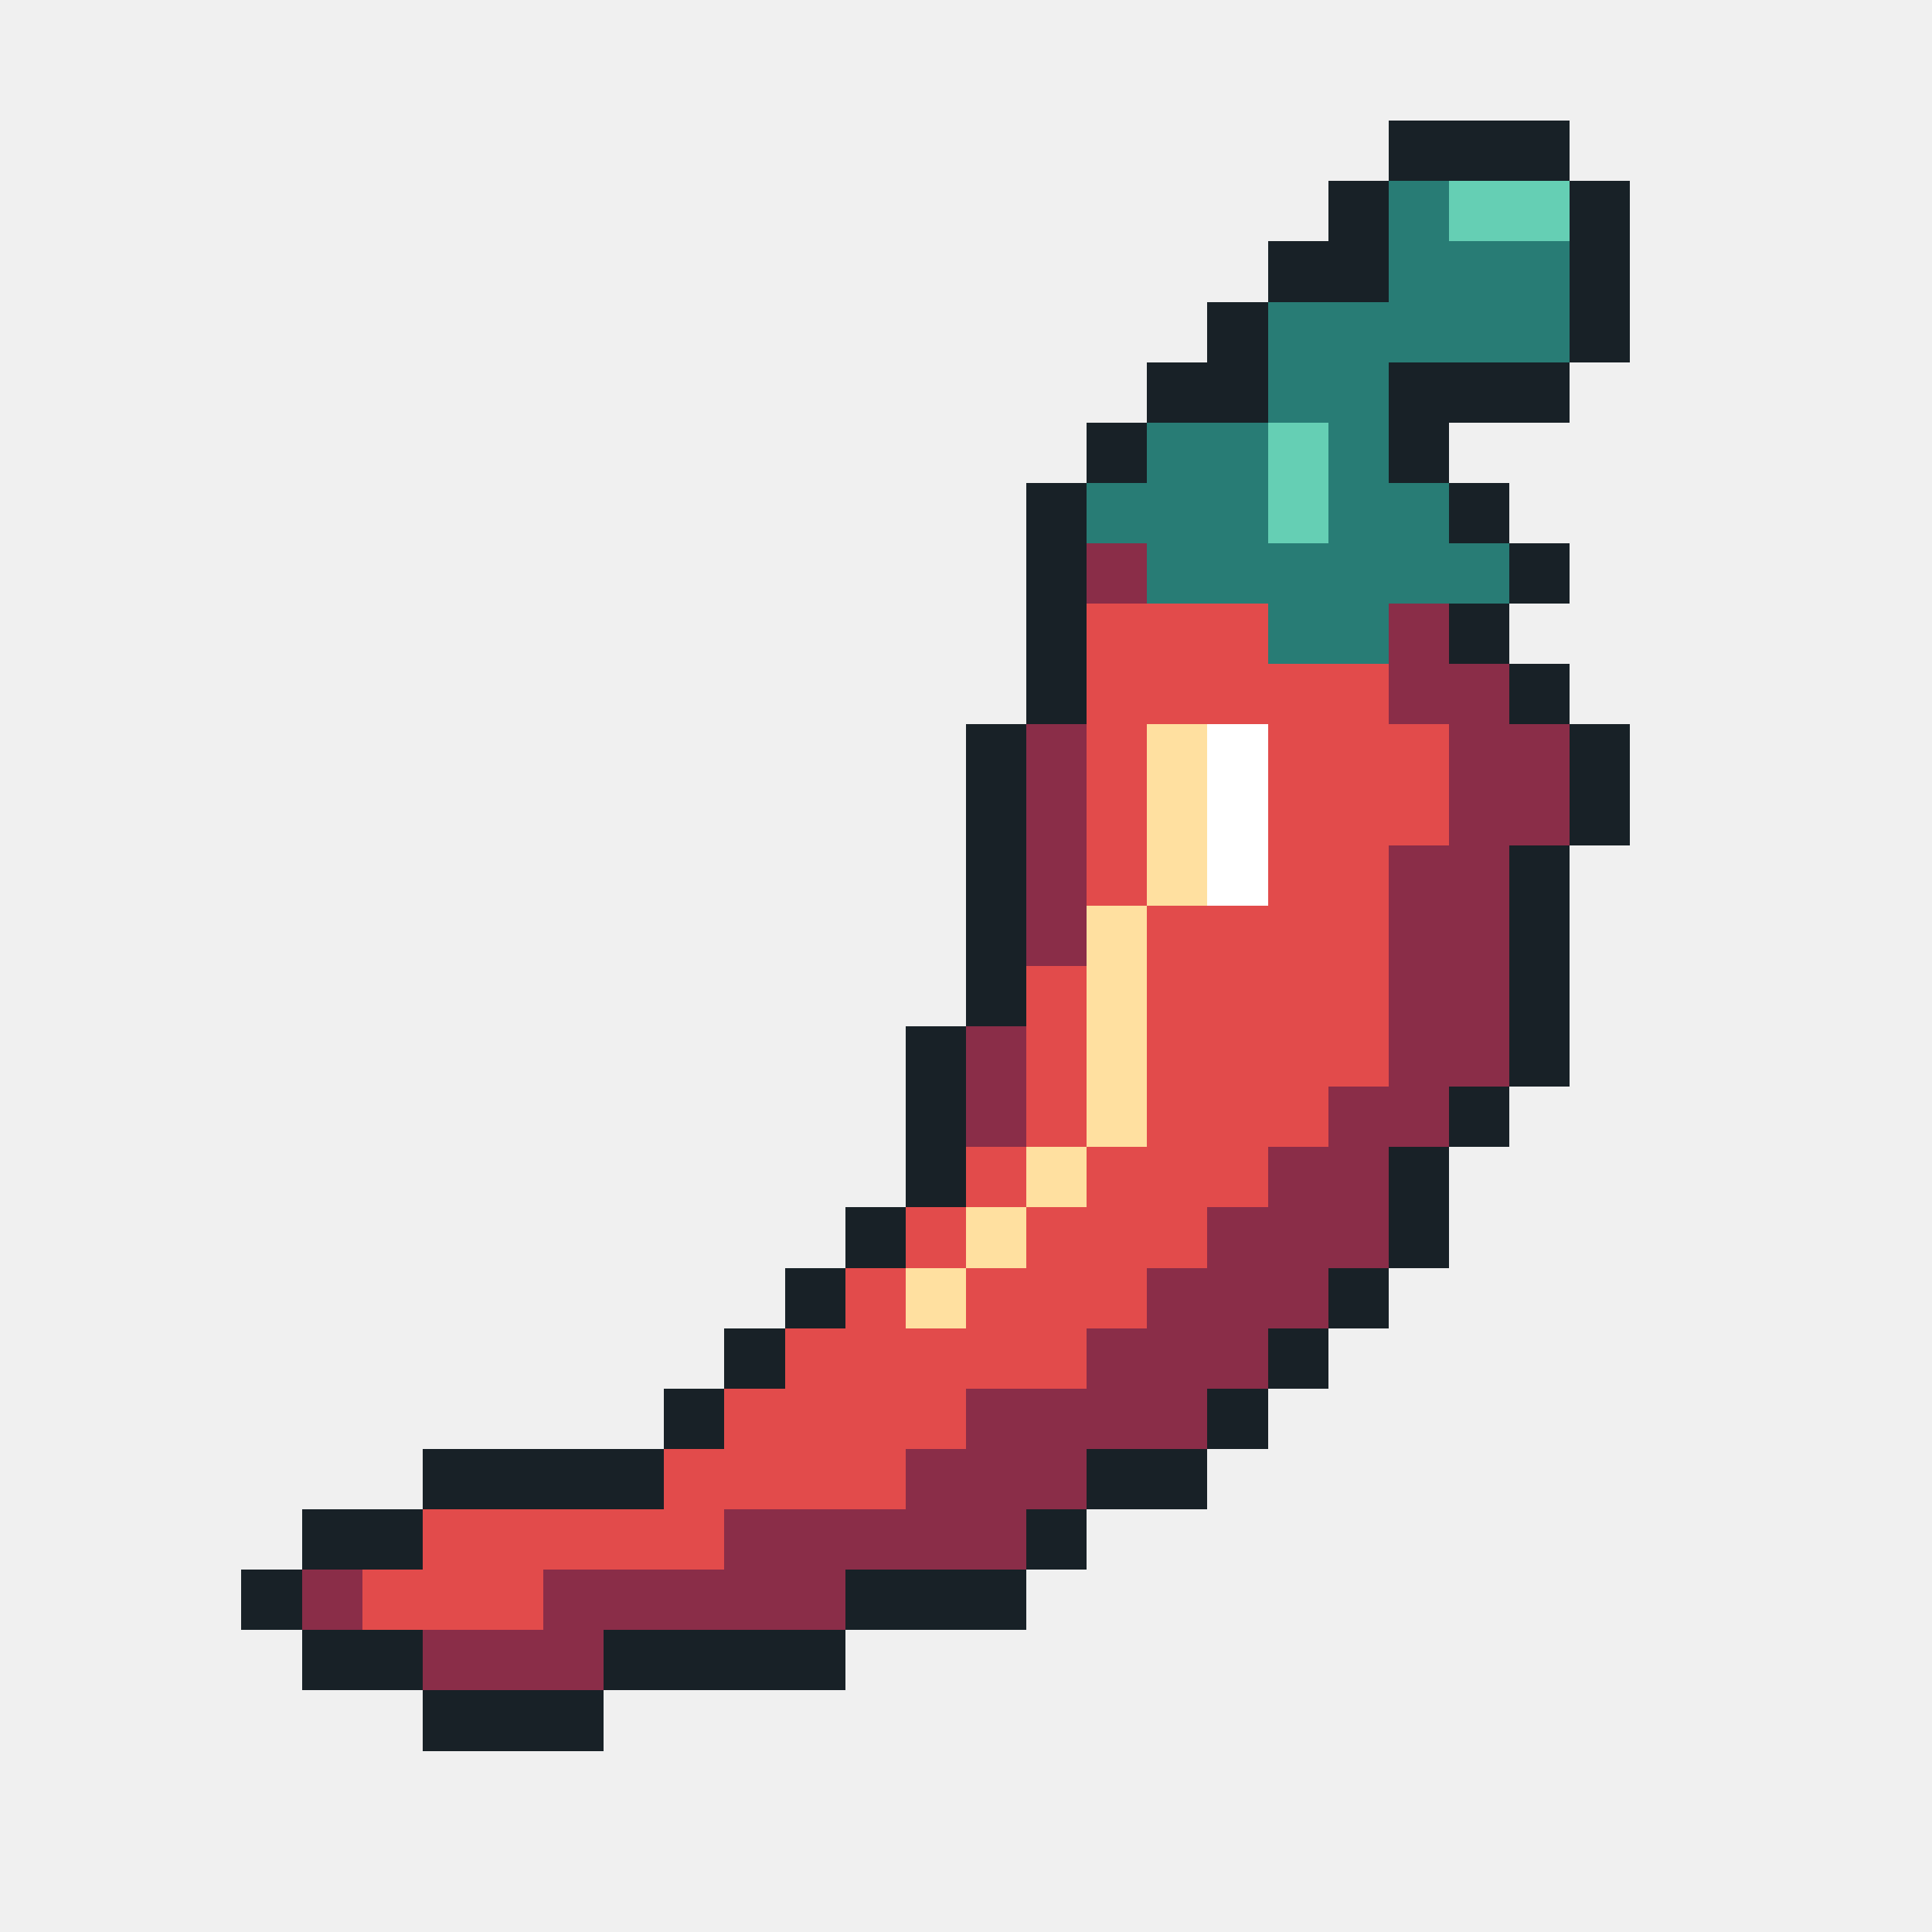
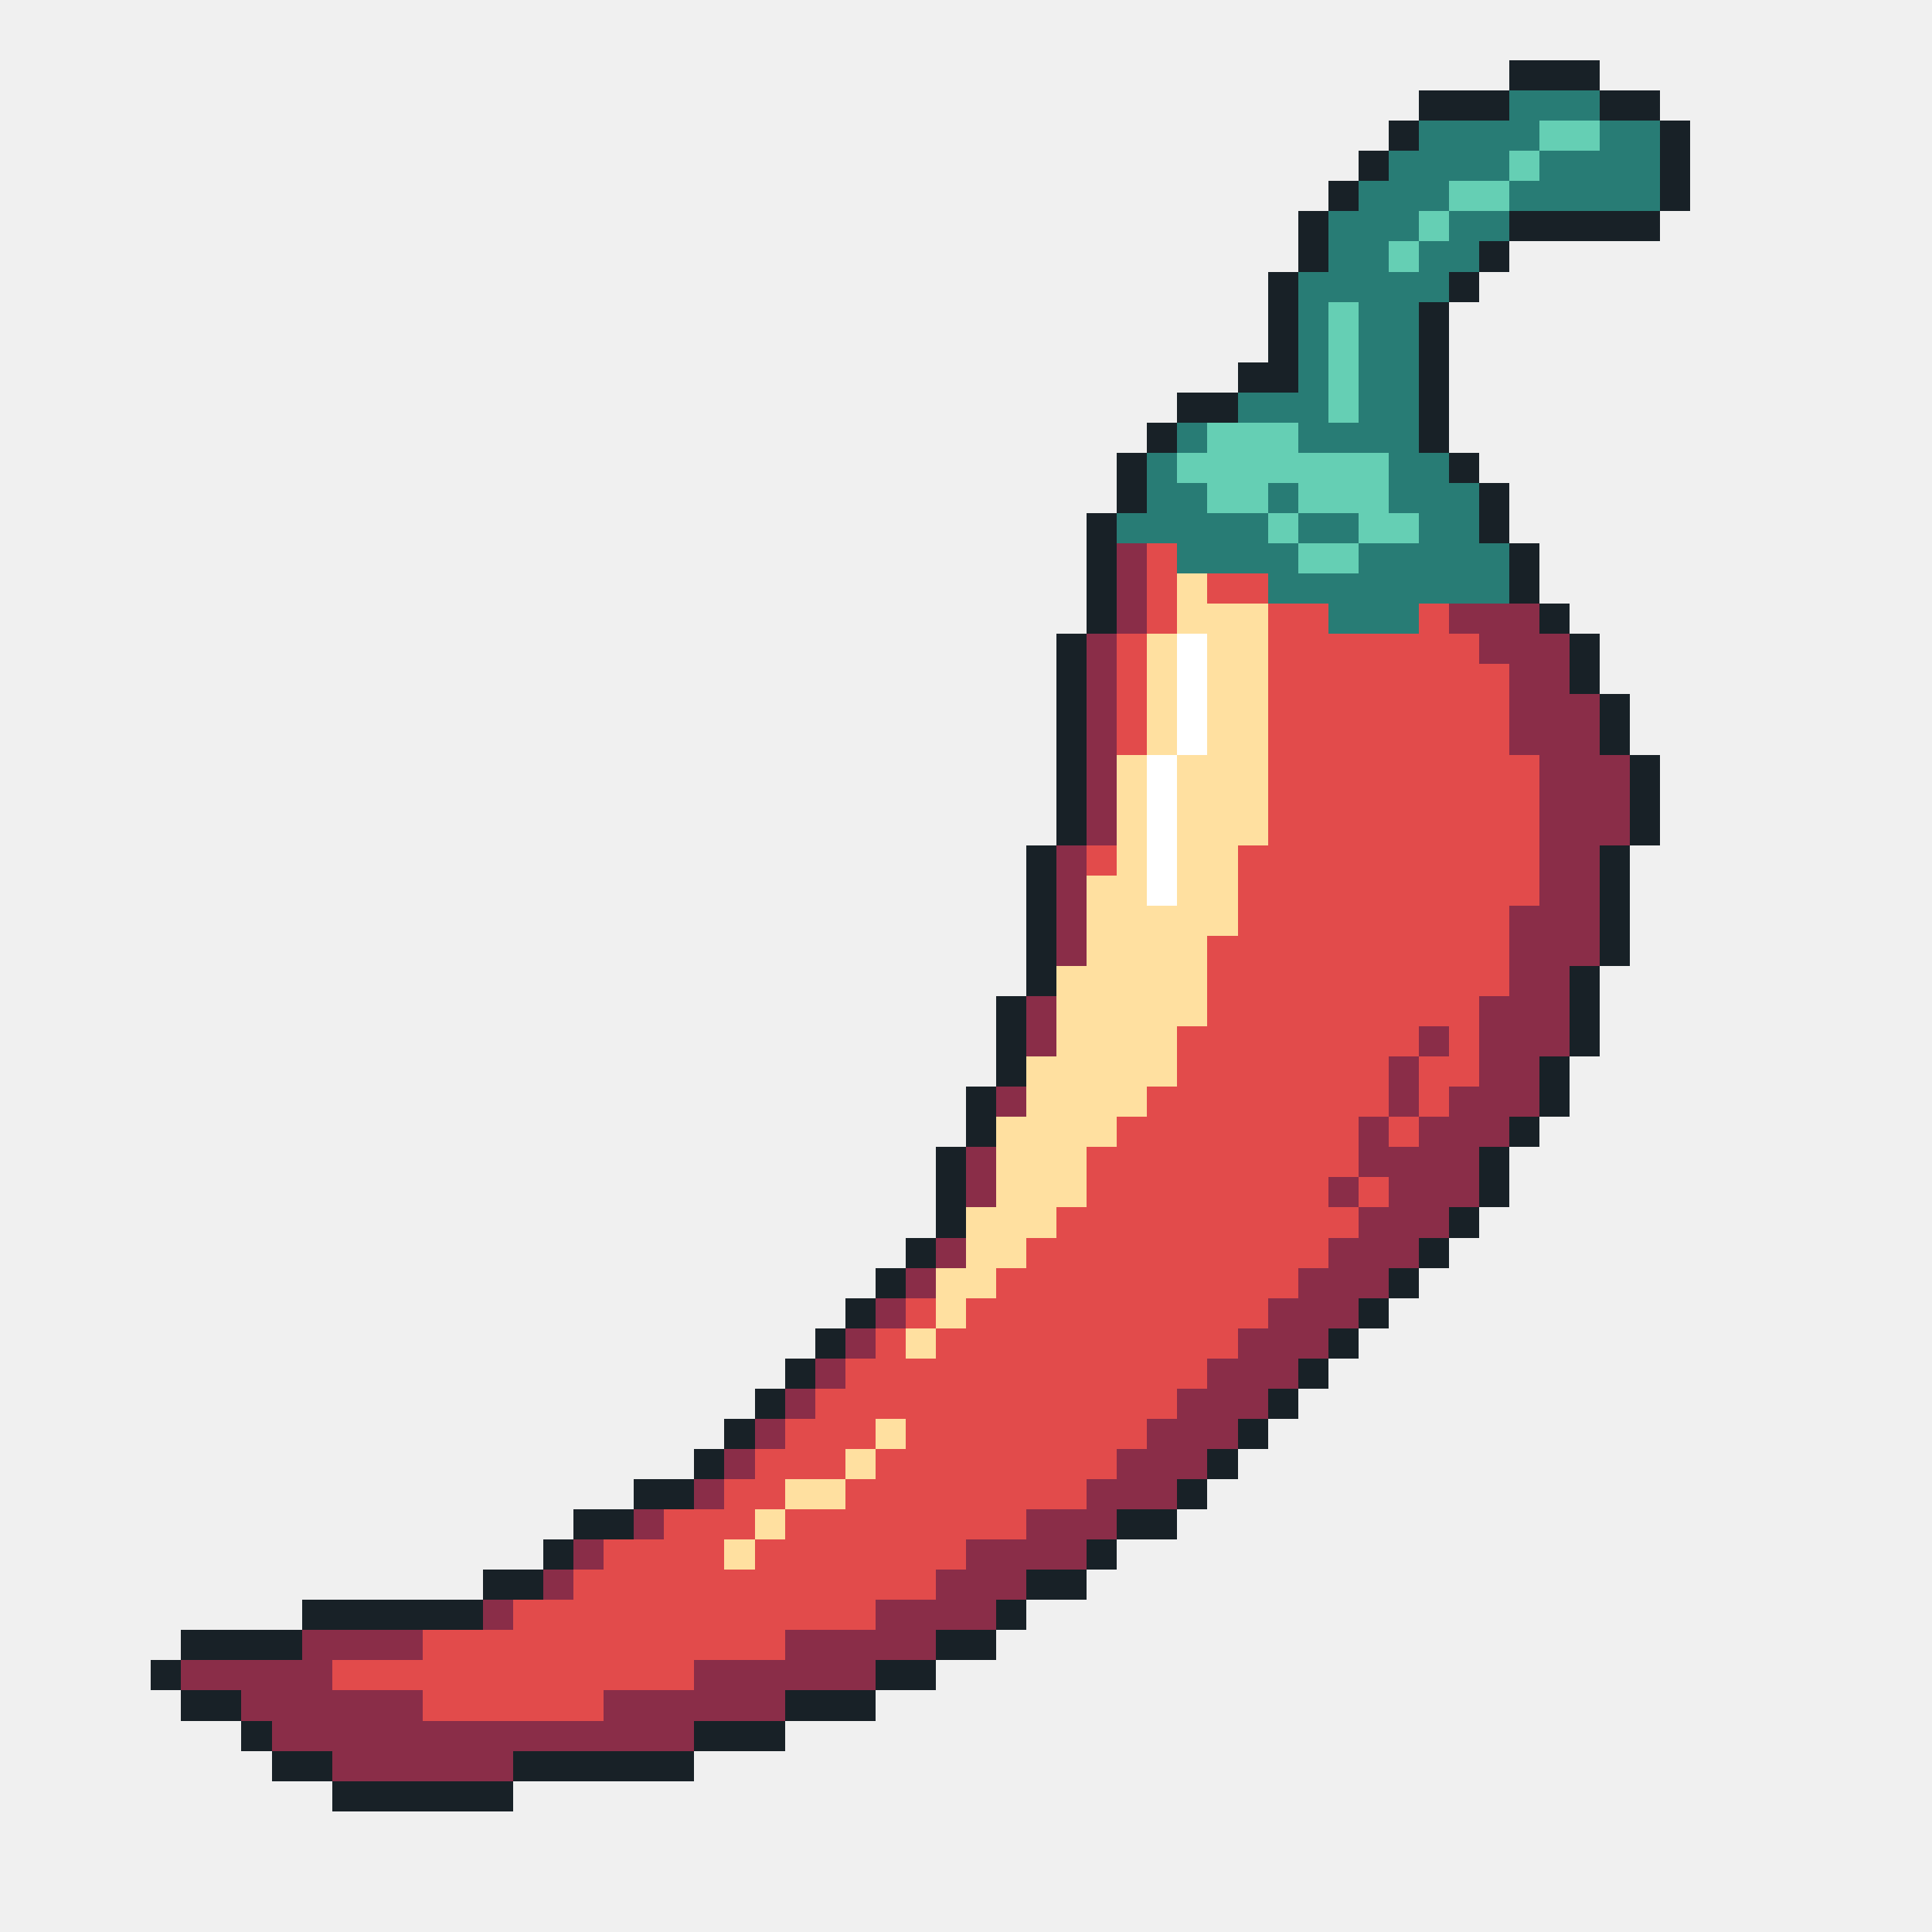
- <svg xmlns="http://www.w3.org/2000/svg" width="96" height="96" viewBox="0 0 32 32" shape-rendering="crispEdges">
-   <rect x="23" y="2" width="3" height="1" fill="#182127" />
-   <rect x="22" y="3" width="1" height="1" fill="#182127" />
-   <rect x="23" y="3" width="1" height="1" fill="#287c75" />
-   <rect x="24" y="3" width="2" height="1" fill="#65cfb4" />
-   <rect x="26" y="3" width="1" height="1" fill="#182127" />
-   <rect x="21" y="4" width="2" height="1" fill="#182127" />
-   <rect x="23" y="4" width="3" height="1" fill="#287c75" />
-   <rect x="26" y="4" width="1" height="1" fill="#182127" />
-   <rect x="20" y="5" width="1" height="1" fill="#182127" />
-   <rect x="21" y="5" width="5" height="1" fill="#287c75" />
-   <rect x="26" y="5" width="1" height="1" fill="#182127" />
-   <rect x="19" y="6" width="2" height="1" fill="#182127" />
-   <rect x="21" y="6" width="2" height="1" fill="#287c75" />
-   <rect x="23" y="6" width="3" height="1" fill="#182127" />
-   <rect x="18" y="7" width="1" height="1" fill="#182127" />
-   <rect x="19" y="7" width="2" height="1" fill="#287c75" />
-   <rect x="21" y="7" width="1" height="1" fill="#65cfb4" />
-   <rect x="22" y="7" width="1" height="1" fill="#287c75" />
-   <rect x="23" y="7" width="1" height="1" fill="#182127" />
-   <rect x="17" y="8" width="1" height="1" fill="#182127" />
-   <rect x="18" y="8" width="3" height="1" fill="#287c75" />
-   <rect x="21" y="8" width="1" height="1" fill="#65cfb4" />
-   <rect x="22" y="8" width="2" height="1" fill="#287c75" />
-   <rect x="24" y="8" width="1" height="1" fill="#182127" />
-   <rect x="17" y="9" width="1" height="1" fill="#182127" />
-   <rect x="18" y="9" width="1" height="1" fill="#8a2d48" />
-   <rect x="19" y="9" width="6" height="1" fill="#287c75" />
-   <rect x="25" y="9" width="1" height="1" fill="#182127" />
-   <rect x="17" y="10" width="1" height="1" fill="#182127" />
-   <rect x="18" y="10" width="3" height="1" fill="#e24b4b" />
-   <rect x="21" y="10" width="2" height="1" fill="#287c75" />
-   <rect x="23" y="10" width="1" height="1" fill="#8a2d48" />
-   <rect x="24" y="10" width="1" height="1" fill="#182127" />
-   <rect x="17" y="11" width="1" height="1" fill="#182127" />
-   <rect x="18" y="11" width="5" height="1" fill="#e24b4b" />
-   <rect x="23" y="11" width="2" height="1" fill="#8a2d48" />
-   <rect x="25" y="11" width="1" height="1" fill="#182127" />
-   <rect x="16" y="12" width="1" height="1" fill="#182127" />
-   <rect x="17" y="12" width="1" height="1" fill="#8a2d48" />
-   <rect x="18" y="12" width="1" height="1" fill="#e24b4b" />
-   <rect x="19" y="12" width="1" height="1" fill="#ffe0a0" />
-   <rect x="20" y="12" width="1" height="1" fill="#ffffff" />
-   <rect x="21" y="12" width="3" height="1" fill="#e24b4b" />
-   <rect x="24" y="12" width="2" height="1" fill="#8a2d48" />
-   <rect x="26" y="12" width="1" height="1" fill="#182127" />
-   <rect x="16" y="13" width="1" height="1" fill="#182127" />
-   <rect x="17" y="13" width="1" height="1" fill="#8a2d48" />
-   <rect x="18" y="13" width="1" height="1" fill="#e24b4b" />
-   <rect x="19" y="13" width="1" height="1" fill="#ffe0a0" />
-   <rect x="20" y="13" width="1" height="1" fill="#ffffff" />
-   <rect x="21" y="13" width="3" height="1" fill="#e24b4b" />
-   <rect x="24" y="13" width="2" height="1" fill="#8a2d48" />
-   <rect x="26" y="13" width="1" height="1" fill="#182127" />
-   <rect x="16" y="14" width="1" height="1" fill="#182127" />
-   <rect x="17" y="14" width="1" height="1" fill="#8a2d48" />
-   <rect x="18" y="14" width="1" height="1" fill="#e24b4b" />
-   <rect x="19" y="14" width="1" height="1" fill="#ffe0a0" />
-   <rect x="20" y="14" width="1" height="1" fill="#ffffff" />
-   <rect x="21" y="14" width="2" height="1" fill="#e24b4b" />
-   <rect x="23" y="14" width="2" height="1" fill="#8a2d48" />
-   <rect x="25" y="14" width="1" height="1" fill="#182127" />
-   <rect x="16" y="15" width="1" height="1" fill="#182127" />
-   <rect x="17" y="15" width="1" height="1" fill="#8a2d48" />
-   <rect x="18" y="15" width="1" height="1" fill="#ffe0a0" />
-   <rect x="19" y="15" width="4" height="1" fill="#e24b4b" />
-   <rect x="23" y="15" width="2" height="1" fill="#8a2d48" />
-   <rect x="25" y="15" width="1" height="1" fill="#182127" />
-   <rect x="16" y="16" width="1" height="1" fill="#182127" />
-   <rect x="17" y="16" width="1" height="1" fill="#e24b4b" />
-   <rect x="18" y="16" width="1" height="1" fill="#ffe0a0" />
-   <rect x="19" y="16" width="4" height="1" fill="#e24b4b" />
-   <rect x="23" y="16" width="2" height="1" fill="#8a2d48" />
-   <rect x="25" y="16" width="1" height="1" fill="#182127" />
-   <rect x="15" y="17" width="1" height="1" fill="#182127" />
-   <rect x="16" y="17" width="1" height="1" fill="#8a2d48" />
-   <rect x="17" y="17" width="1" height="1" fill="#e24b4b" />
-   <rect x="18" y="17" width="1" height="1" fill="#ffe0a0" />
-   <rect x="19" y="17" width="4" height="1" fill="#e24b4b" />
-   <rect x="23" y="17" width="2" height="1" fill="#8a2d48" />
-   <rect x="25" y="17" width="1" height="1" fill="#182127" />
-   <rect x="15" y="18" width="1" height="1" fill="#182127" />
-   <rect x="16" y="18" width="1" height="1" fill="#8a2d48" />
-   <rect x="17" y="18" width="1" height="1" fill="#e24b4b" />
-   <rect x="18" y="18" width="1" height="1" fill="#ffe0a0" />
-   <rect x="19" y="18" width="3" height="1" fill="#e24b4b" />
-   <rect x="22" y="18" width="2" height="1" fill="#8a2d48" />
-   <rect x="24" y="18" width="1" height="1" fill="#182127" />
-   <rect x="15" y="19" width="1" height="1" fill="#182127" />
-   <rect x="16" y="19" width="1" height="1" fill="#e24b4b" />
-   <rect x="17" y="19" width="1" height="1" fill="#ffe0a0" />
-   <rect x="18" y="19" width="3" height="1" fill="#e24b4b" />
-   <rect x="21" y="19" width="2" height="1" fill="#8a2d48" />
-   <rect x="23" y="19" width="1" height="1" fill="#182127" />
-   <rect x="14" y="20" width="1" height="1" fill="#182127" />
-   <rect x="15" y="20" width="1" height="1" fill="#e24b4b" />
-   <rect x="16" y="20" width="1" height="1" fill="#ffe0a0" />
-   <rect x="17" y="20" width="3" height="1" fill="#e24b4b" />
-   <rect x="20" y="20" width="3" height="1" fill="#8a2d48" />
-   <rect x="23" y="20" width="1" height="1" fill="#182127" />
-   <rect x="13" y="21" width="1" height="1" fill="#182127" />
-   <rect x="14" y="21" width="1" height="1" fill="#e24b4b" />
-   <rect x="15" y="21" width="1" height="1" fill="#ffe0a0" />
-   <rect x="16" y="21" width="3" height="1" fill="#e24b4b" />
-   <rect x="19" y="21" width="3" height="1" fill="#8a2d48" />
-   <rect x="22" y="21" width="1" height="1" fill="#182127" />
-   <rect x="12" y="22" width="1" height="1" fill="#182127" />
-   <rect x="13" y="22" width="5" height="1" fill="#e24b4b" />
-   <rect x="18" y="22" width="3" height="1" fill="#8a2d48" />
-   <rect x="21" y="22" width="1" height="1" fill="#182127" />
-   <rect x="11" y="23" width="1" height="1" fill="#182127" />
-   <rect x="12" y="23" width="4" height="1" fill="#e24b4b" />
-   <rect x="16" y="23" width="4" height="1" fill="#8a2d48" />
-   <rect x="20" y="23" width="1" height="1" fill="#182127" />
-   <rect x="7" y="24" width="4" height="1" fill="#182127" />
-   <rect x="11" y="24" width="4" height="1" fill="#e24b4b" />
-   <rect x="15" y="24" width="3" height="1" fill="#8a2d48" />
-   <rect x="18" y="24" width="2" height="1" fill="#182127" />
-   <rect x="5" y="25" width="2" height="1" fill="#182127" />
-   <rect x="7" y="25" width="5" height="1" fill="#e24b4b" />
-   <rect x="12" y="25" width="5" height="1" fill="#8a2d48" />
-   <rect x="17" y="25" width="1" height="1" fill="#182127" />
-   <rect x="4" y="26" width="1" height="1" fill="#182127" />
-   <rect x="5" y="26" width="1" height="1" fill="#8a2d48" />
-   <rect x="6" y="26" width="3" height="1" fill="#e24b4b" />
-   <rect x="9" y="26" width="5" height="1" fill="#8a2d48" />
-   <rect x="14" y="26" width="3" height="1" fill="#182127" />
-   <rect x="5" y="27" width="2" height="1" fill="#182127" />
-   <rect x="7" y="27" width="3" height="1" fill="#8a2d48" />
-   <rect x="10" y="27" width="4" height="1" fill="#182127" />
-   <rect x="7" y="28" width="3" height="1" fill="#182127" />
+ <svg xmlns="http://www.w3.org/2000/svg" width="64" height="64" viewBox="0 0 64 64" shape-rendering="crispEdges">
+   <rect x="50" y="2" width="3" height="1" fill="#182127" />
+   <rect x="47" y="3" width="3" height="1" fill="#182127" />
+   <rect x="50" y="3" width="3" height="1" fill="#287c75" />
+   <rect x="53" y="3" width="2" height="1" fill="#182127" />
+   <rect x="46" y="4" width="1" height="1" fill="#182127" />
+   <rect x="47" y="4" width="4" height="1" fill="#287c75" />
+   <rect x="51" y="4" width="2" height="1" fill="#65cfb4" />
+   <rect x="53" y="4" width="2" height="1" fill="#287c75" />
+   <rect x="55" y="4" width="1" height="1" fill="#182127" />
+   <rect x="45" y="5" width="1" height="1" fill="#182127" />
+   <rect x="46" y="5" width="4" height="1" fill="#287c75" />
+   <rect x="50" y="5" width="1" height="1" fill="#65cfb4" />
+   <rect x="51" y="5" width="4" height="1" fill="#287c75" />
+   <rect x="55" y="5" width="1" height="1" fill="#182127" />
+   <rect x="44" y="6" width="1" height="1" fill="#182127" />
+   <rect x="45" y="6" width="3" height="1" fill="#287c75" />
+   <rect x="48" y="6" width="2" height="1" fill="#65cfb4" />
+   <rect x="50" y="6" width="5" height="1" fill="#287c75" />
+   <rect x="55" y="6" width="1" height="1" fill="#182127" />
+   <rect x="43" y="7" width="1" height="1" fill="#182127" />
+   <rect x="44" y="7" width="3" height="1" fill="#287c75" />
+   <rect x="47" y="7" width="1" height="1" fill="#65cfb4" />
+   <rect x="48" y="7" width="2" height="1" fill="#287c75" />
+   <rect x="50" y="7" width="5" height="1" fill="#182127" />
+   <rect x="43" y="8" width="1" height="1" fill="#182127" />
+   <rect x="44" y="8" width="2" height="1" fill="#287c75" />
+   <rect x="46" y="8" width="1" height="1" fill="#65cfb4" />
+   <rect x="47" y="8" width="2" height="1" fill="#287c75" />
+   <rect x="49" y="8" width="1" height="1" fill="#182127" />
+   <rect x="42" y="9" width="1" height="1" fill="#182127" />
+   <rect x="43" y="9" width="5" height="1" fill="#287c75" />
+   <rect x="48" y="9" width="1" height="1" fill="#182127" />
+   <rect x="42" y="10" width="1" height="1" fill="#182127" />
+   <rect x="43" y="10" width="1" height="1" fill="#287c75" />
+   <rect x="44" y="10" width="1" height="1" fill="#65cfb4" />
+   <rect x="45" y="10" width="2" height="1" fill="#287c75" />
+   <rect x="47" y="10" width="1" height="1" fill="#182127" />
+   <rect x="42" y="11" width="1" height="1" fill="#182127" />
+   <rect x="43" y="11" width="1" height="1" fill="#287c75" />
+   <rect x="44" y="11" width="1" height="1" fill="#65cfb4" />
+   <rect x="45" y="11" width="2" height="1" fill="#287c75" />
+   <rect x="47" y="11" width="1" height="1" fill="#182127" />
+   <rect x="41" y="12" width="2" height="1" fill="#182127" />
+   <rect x="43" y="12" width="1" height="1" fill="#287c75" />
+   <rect x="44" y="12" width="1" height="1" fill="#65cfb4" />
+   <rect x="45" y="12" width="2" height="1" fill="#287c75" />
+   <rect x="47" y="12" width="1" height="1" fill="#182127" />
+   <rect x="39" y="13" width="2" height="1" fill="#182127" />
+   <rect x="41" y="13" width="3" height="1" fill="#287c75" />
+   <rect x="44" y="13" width="1" height="1" fill="#65cfb4" />
+   <rect x="45" y="13" width="2" height="1" fill="#287c75" />
+   <rect x="47" y="13" width="1" height="1" fill="#182127" />
+   <rect x="38" y="14" width="1" height="1" fill="#182127" />
+   <rect x="39" y="14" width="1" height="1" fill="#287c75" />
+   <rect x="40" y="14" width="3" height="1" fill="#65cfb4" />
+   <rect x="43" y="14" width="4" height="1" fill="#287c75" />
+   <rect x="47" y="14" width="1" height="1" fill="#182127" />
+   <rect x="37" y="15" width="1" height="1" fill="#182127" />
+   <rect x="38" y="15" width="1" height="1" fill="#287c75" />
+   <rect x="39" y="15" width="7" height="1" fill="#65cfb4" />
+   <rect x="46" y="15" width="2" height="1" fill="#287c75" />
+   <rect x="48" y="15" width="1" height="1" fill="#182127" />
+   <rect x="37" y="16" width="1" height="1" fill="#182127" />
+   <rect x="38" y="16" width="2" height="1" fill="#287c75" />
+   <rect x="40" y="16" width="2" height="1" fill="#65cfb4" />
+   <rect x="42" y="16" width="1" height="1" fill="#287c75" />
+   <rect x="43" y="16" width="3" height="1" fill="#65cfb4" />
+   <rect x="46" y="16" width="3" height="1" fill="#287c75" />
+   <rect x="49" y="16" width="1" height="1" fill="#182127" />
+   <rect x="36" y="17" width="1" height="1" fill="#182127" />
+   <rect x="37" y="17" width="5" height="1" fill="#287c75" />
+   <rect x="42" y="17" width="1" height="1" fill="#65cfb4" />
+   <rect x="43" y="17" width="2" height="1" fill="#287c75" />
+   <rect x="45" y="17" width="2" height="1" fill="#65cfb4" />
+   <rect x="47" y="17" width="2" height="1" fill="#287c75" />
+   <rect x="49" y="17" width="1" height="1" fill="#182127" />
+   <rect x="36" y="18" width="1" height="1" fill="#182127" />
+   <rect x="37" y="18" width="1" height="1" fill="#8a2d48" />
+   <rect x="38" y="18" width="1" height="1" fill="#e24b4b" />
+   <rect x="39" y="18" width="4" height="1" fill="#287c75" />
+   <rect x="43" y="18" width="2" height="1" fill="#65cfb4" />
+   <rect x="45" y="18" width="5" height="1" fill="#287c75" />
+   <rect x="50" y="18" width="1" height="1" fill="#182127" />
+   <rect x="36" y="19" width="1" height="1" fill="#182127" />
+   <rect x="37" y="19" width="1" height="1" fill="#8a2d48" />
+   <rect x="38" y="19" width="1" height="1" fill="#e24b4b" />
+   <rect x="39" y="19" width="1" height="1" fill="#ffe0a0" />
+   <rect x="40" y="19" width="2" height="1" fill="#e24b4b" />
+   <rect x="42" y="19" width="8" height="1" fill="#287c75" />
+   <rect x="50" y="19" width="1" height="1" fill="#182127" />
+   <rect x="36" y="20" width="1" height="1" fill="#182127" />
+   <rect x="37" y="20" width="1" height="1" fill="#8a2d48" />
+   <rect x="38" y="20" width="1" height="1" fill="#e24b4b" />
+   <rect x="39" y="20" width="3" height="1" fill="#ffe0a0" />
+   <rect x="42" y="20" width="2" height="1" fill="#e24b4b" />
+   <rect x="44" y="20" width="3" height="1" fill="#287c75" />
+   <rect x="47" y="20" width="1" height="1" fill="#e24b4b" />
+   <rect x="48" y="20" width="3" height="1" fill="#8a2d48" />
+   <rect x="51" y="20" width="1" height="1" fill="#182127" />
+   <rect x="35" y="21" width="1" height="1" fill="#182127" />
+   <rect x="36" y="21" width="1" height="1" fill="#8a2d48" />
+   <rect x="37" y="21" width="1" height="1" fill="#e24b4b" />
+   <rect x="38" y="21" width="1" height="1" fill="#ffe0a0" />
+   <rect x="39" y="21" width="1" height="1" fill="#ffffff" />
+   <rect x="40" y="21" width="2" height="1" fill="#ffe0a0" />
+   <rect x="42" y="21" width="7" height="1" fill="#e24b4b" />
+   <rect x="49" y="21" width="3" height="1" fill="#8a2d48" />
+   <rect x="52" y="21" width="1" height="1" fill="#182127" />
+   <rect x="35" y="22" width="1" height="1" fill="#182127" />
+   <rect x="36" y="22" width="1" height="1" fill="#8a2d48" />
+   <rect x="37" y="22" width="1" height="1" fill="#e24b4b" />
+   <rect x="38" y="22" width="1" height="1" fill="#ffe0a0" />
+   <rect x="39" y="22" width="1" height="1" fill="#ffffff" />
+   <rect x="40" y="22" width="2" height="1" fill="#ffe0a0" />
+   <rect x="42" y="22" width="8" height="1" fill="#e24b4b" />
+   <rect x="50" y="22" width="2" height="1" fill="#8a2d48" />
+   <rect x="52" y="22" width="1" height="1" fill="#182127" />
+   <rect x="35" y="23" width="1" height="1" fill="#182127" />
+   <rect x="36" y="23" width="1" height="1" fill="#8a2d48" />
+   <rect x="37" y="23" width="1" height="1" fill="#e24b4b" />
+   <rect x="38" y="23" width="1" height="1" fill="#ffe0a0" />
+   <rect x="39" y="23" width="1" height="1" fill="#ffffff" />
+   <rect x="40" y="23" width="2" height="1" fill="#ffe0a0" />
+   <rect x="42" y="23" width="8" height="1" fill="#e24b4b" />
+   <rect x="50" y="23" width="3" height="1" fill="#8a2d48" />
+   <rect x="53" y="23" width="1" height="1" fill="#182127" />
+   <rect x="35" y="24" width="1" height="1" fill="#182127" />
+   <rect x="36" y="24" width="1" height="1" fill="#8a2d48" />
+   <rect x="37" y="24" width="1" height="1" fill="#e24b4b" />
+   <rect x="38" y="24" width="1" height="1" fill="#ffe0a0" />
+   <rect x="39" y="24" width="1" height="1" fill="#ffffff" />
+   <rect x="40" y="24" width="2" height="1" fill="#ffe0a0" />
+   <rect x="42" y="24" width="8" height="1" fill="#e24b4b" />
+   <rect x="50" y="24" width="3" height="1" fill="#8a2d48" />
+   <rect x="53" y="24" width="1" height="1" fill="#182127" />
+   <rect x="35" y="25" width="1" height="1" fill="#182127" />
+   <rect x="36" y="25" width="1" height="1" fill="#8a2d48" />
+   <rect x="37" y="25" width="1" height="1" fill="#ffe0a0" />
+   <rect x="38" y="25" width="1" height="1" fill="#ffffff" />
+   <rect x="39" y="25" width="3" height="1" fill="#ffe0a0" />
+   <rect x="42" y="25" width="9" height="1" fill="#e24b4b" />
+   <rect x="51" y="25" width="3" height="1" fill="#8a2d48" />
+   <rect x="54" y="25" width="1" height="1" fill="#182127" />
+   <rect x="35" y="26" width="1" height="1" fill="#182127" />
+   <rect x="36" y="26" width="1" height="1" fill="#8a2d48" />
+   <rect x="37" y="26" width="1" height="1" fill="#ffe0a0" />
+   <rect x="38" y="26" width="1" height="1" fill="#ffffff" />
+   <rect x="39" y="26" width="3" height="1" fill="#ffe0a0" />
+   <rect x="42" y="26" width="9" height="1" fill="#e24b4b" />
+   <rect x="51" y="26" width="3" height="1" fill="#8a2d48" />
+   <rect x="54" y="26" width="1" height="1" fill="#182127" />
+   <rect x="35" y="27" width="1" height="1" fill="#182127" />
+   <rect x="36" y="27" width="1" height="1" fill="#8a2d48" />
+   <rect x="37" y="27" width="1" height="1" fill="#ffe0a0" />
+   <rect x="38" y="27" width="1" height="1" fill="#ffffff" />
+   <rect x="39" y="27" width="3" height="1" fill="#ffe0a0" />
+   <rect x="42" y="27" width="9" height="1" fill="#e24b4b" />
+   <rect x="51" y="27" width="3" height="1" fill="#8a2d48" />
+   <rect x="54" y="27" width="1" height="1" fill="#182127" />
+   <rect x="34" y="28" width="1" height="1" fill="#182127" />
+   <rect x="35" y="28" width="1" height="1" fill="#8a2d48" />
+   <rect x="36" y="28" width="1" height="1" fill="#e24b4b" />
+   <rect x="37" y="28" width="1" height="1" fill="#ffe0a0" />
+   <rect x="38" y="28" width="1" height="1" fill="#ffffff" />
+   <rect x="39" y="28" width="2" height="1" fill="#ffe0a0" />
+   <rect x="41" y="28" width="10" height="1" fill="#e24b4b" />
+   <rect x="51" y="28" width="2" height="1" fill="#8a2d48" />
+   <rect x="53" y="28" width="1" height="1" fill="#182127" />
+   <rect x="34" y="29" width="1" height="1" fill="#182127" />
+   <rect x="35" y="29" width="1" height="1" fill="#8a2d48" />
+   <rect x="36" y="29" width="2" height="1" fill="#ffe0a0" />
+   <rect x="38" y="29" width="1" height="1" fill="#ffffff" />
+   <rect x="39" y="29" width="2" height="1" fill="#ffe0a0" />
+   <rect x="41" y="29" width="10" height="1" fill="#e24b4b" />
+   <rect x="51" y="29" width="2" height="1" fill="#8a2d48" />
+   <rect x="53" y="29" width="1" height="1" fill="#182127" />
+   <rect x="34" y="30" width="1" height="1" fill="#182127" />
+   <rect x="35" y="30" width="1" height="1" fill="#8a2d48" />
+   <rect x="36" y="30" width="5" height="1" fill="#ffe0a0" />
+   <rect x="41" y="30" width="9" height="1" fill="#e24b4b" />
+   <rect x="50" y="30" width="3" height="1" fill="#8a2d48" />
+   <rect x="53" y="30" width="1" height="1" fill="#182127" />
+   <rect x="34" y="31" width="1" height="1" fill="#182127" />
+   <rect x="35" y="31" width="1" height="1" fill="#8a2d48" />
+   <rect x="36" y="31" width="4" height="1" fill="#ffe0a0" />
+   <rect x="40" y="31" width="10" height="1" fill="#e24b4b" />
+   <rect x="50" y="31" width="3" height="1" fill="#8a2d48" />
+   <rect x="53" y="31" width="1" height="1" fill="#182127" />
+   <rect x="34" y="32" width="1" height="1" fill="#182127" />
+   <rect x="35" y="32" width="5" height="1" fill="#ffe0a0" />
+   <rect x="40" y="32" width="10" height="1" fill="#e24b4b" />
+   <rect x="50" y="32" width="2" height="1" fill="#8a2d48" />
+   <rect x="52" y="32" width="1" height="1" fill="#182127" />
+   <rect x="33" y="33" width="1" height="1" fill="#182127" />
+   <rect x="34" y="33" width="1" height="1" fill="#8a2d48" />
+   <rect x="35" y="33" width="5" height="1" fill="#ffe0a0" />
+   <rect x="40" y="33" width="9" height="1" fill="#e24b4b" />
+   <rect x="49" y="33" width="3" height="1" fill="#8a2d48" />
+   <rect x="52" y="33" width="1" height="1" fill="#182127" />
+   <rect x="33" y="34" width="1" height="1" fill="#182127" />
+   <rect x="34" y="34" width="1" height="1" fill="#8a2d48" />
+   <rect x="35" y="34" width="4" height="1" fill="#ffe0a0" />
+   <rect x="39" y="34" width="8" height="1" fill="#e24b4b" />
+   <rect x="47" y="34" width="1" height="1" fill="#8a2d48" />
+   <rect x="48" y="34" width="1" height="1" fill="#e24b4b" />
+   <rect x="49" y="34" width="3" height="1" fill="#8a2d48" />
+   <rect x="52" y="34" width="1" height="1" fill="#182127" />
+   <rect x="33" y="35" width="1" height="1" fill="#182127" />
+   <rect x="34" y="35" width="5" height="1" fill="#ffe0a0" />
+   <rect x="39" y="35" width="7" height="1" fill="#e24b4b" />
+   <rect x="46" y="35" width="1" height="1" fill="#8a2d48" />
+   <rect x="47" y="35" width="2" height="1" fill="#e24b4b" />
+   <rect x="49" y="35" width="2" height="1" fill="#8a2d48" />
+   <rect x="51" y="35" width="1" height="1" fill="#182127" />
+   <rect x="32" y="36" width="1" height="1" fill="#182127" />
+   <rect x="33" y="36" width="1" height="1" fill="#8a2d48" />
+   <rect x="34" y="36" width="4" height="1" fill="#ffe0a0" />
+   <rect x="38" y="36" width="8" height="1" fill="#e24b4b" />
+   <rect x="46" y="36" width="1" height="1" fill="#8a2d48" />
+   <rect x="47" y="36" width="1" height="1" fill="#e24b4b" />
+   <rect x="48" y="36" width="3" height="1" fill="#8a2d48" />
+   <rect x="51" y="36" width="1" height="1" fill="#182127" />
+   <rect x="32" y="37" width="1" height="1" fill="#182127" />
+   <rect x="33" y="37" width="4" height="1" fill="#ffe0a0" />
+   <rect x="37" y="37" width="8" height="1" fill="#e24b4b" />
+   <rect x="45" y="37" width="1" height="1" fill="#8a2d48" />
+   <rect x="46" y="37" width="1" height="1" fill="#e24b4b" />
+   <rect x="47" y="37" width="3" height="1" fill="#8a2d48" />
+   <rect x="50" y="37" width="1" height="1" fill="#182127" />
+   <rect x="31" y="38" width="1" height="1" fill="#182127" />
+   <rect x="32" y="38" width="1" height="1" fill="#8a2d48" />
+   <rect x="33" y="38" width="3" height="1" fill="#ffe0a0" />
+   <rect x="36" y="38" width="9" height="1" fill="#e24b4b" />
+   <rect x="45" y="38" width="4" height="1" fill="#8a2d48" />
+   <rect x="49" y="38" width="1" height="1" fill="#182127" />
+   <rect x="31" y="39" width="1" height="1" fill="#182127" />
+   <rect x="32" y="39" width="1" height="1" fill="#8a2d48" />
+   <rect x="33" y="39" width="3" height="1" fill="#ffe0a0" />
+   <rect x="36" y="39" width="8" height="1" fill="#e24b4b" />
+   <rect x="44" y="39" width="1" height="1" fill="#8a2d48" />
+   <rect x="45" y="39" width="1" height="1" fill="#e24b4b" />
+   <rect x="46" y="39" width="3" height="1" fill="#8a2d48" />
+   <rect x="49" y="39" width="1" height="1" fill="#182127" />
+   <rect x="31" y="40" width="1" height="1" fill="#182127" />
+   <rect x="32" y="40" width="3" height="1" fill="#ffe0a0" />
+   <rect x="35" y="40" width="10" height="1" fill="#e24b4b" />
+   <rect x="45" y="40" width="3" height="1" fill="#8a2d48" />
+   <rect x="48" y="40" width="1" height="1" fill="#182127" />
+   <rect x="30" y="41" width="1" height="1" fill="#182127" />
+   <rect x="31" y="41" width="1" height="1" fill="#8a2d48" />
+   <rect x="32" y="41" width="2" height="1" fill="#ffe0a0" />
+   <rect x="34" y="41" width="10" height="1" fill="#e24b4b" />
+   <rect x="44" y="41" width="3" height="1" fill="#8a2d48" />
+   <rect x="47" y="41" width="1" height="1" fill="#182127" />
+   <rect x="29" y="42" width="1" height="1" fill="#182127" />
+   <rect x="30" y="42" width="1" height="1" fill="#8a2d48" />
+   <rect x="31" y="42" width="2" height="1" fill="#ffe0a0" />
+   <rect x="33" y="42" width="10" height="1" fill="#e24b4b" />
+   <rect x="43" y="42" width="3" height="1" fill="#8a2d48" />
+   <rect x="46" y="42" width="1" height="1" fill="#182127" />
+   <rect x="28" y="43" width="1" height="1" fill="#182127" />
+   <rect x="29" y="43" width="1" height="1" fill="#8a2d48" />
+   <rect x="30" y="43" width="1" height="1" fill="#e24b4b" />
+   <rect x="31" y="43" width="1" height="1" fill="#ffe0a0" />
+   <rect x="32" y="43" width="10" height="1" fill="#e24b4b" />
+   <rect x="42" y="43" width="3" height="1" fill="#8a2d48" />
+   <rect x="45" y="43" width="1" height="1" fill="#182127" />
+   <rect x="27" y="44" width="1" height="1" fill="#182127" />
+   <rect x="28" y="44" width="1" height="1" fill="#8a2d48" />
+   <rect x="29" y="44" width="1" height="1" fill="#e24b4b" />
+   <rect x="30" y="44" width="1" height="1" fill="#ffe0a0" />
+   <rect x="31" y="44" width="10" height="1" fill="#e24b4b" />
+   <rect x="41" y="44" width="3" height="1" fill="#8a2d48" />
+   <rect x="44" y="44" width="1" height="1" fill="#182127" />
+   <rect x="26" y="45" width="1" height="1" fill="#182127" />
+   <rect x="27" y="45" width="1" height="1" fill="#8a2d48" />
+   <rect x="28" y="45" width="12" height="1" fill="#e24b4b" />
+   <rect x="40" y="45" width="3" height="1" fill="#8a2d48" />
+   <rect x="43" y="45" width="1" height="1" fill="#182127" />
+   <rect x="25" y="46" width="1" height="1" fill="#182127" />
+   <rect x="26" y="46" width="1" height="1" fill="#8a2d48" />
+   <rect x="27" y="46" width="12" height="1" fill="#e24b4b" />
+   <rect x="39" y="46" width="3" height="1" fill="#8a2d48" />
+   <rect x="42" y="46" width="1" height="1" fill="#182127" />
+   <rect x="24" y="47" width="1" height="1" fill="#182127" />
+   <rect x="25" y="47" width="1" height="1" fill="#8a2d48" />
+   <rect x="26" y="47" width="3" height="1" fill="#e24b4b" />
+   <rect x="29" y="47" width="1" height="1" fill="#ffe0a0" />
+   <rect x="30" y="47" width="8" height="1" fill="#e24b4b" />
+   <rect x="38" y="47" width="3" height="1" fill="#8a2d48" />
+   <rect x="41" y="47" width="1" height="1" fill="#182127" />
+   <rect x="23" y="48" width="1" height="1" fill="#182127" />
+   <rect x="24" y="48" width="1" height="1" fill="#8a2d48" />
+   <rect x="25" y="48" width="3" height="1" fill="#e24b4b" />
+   <rect x="28" y="48" width="1" height="1" fill="#ffe0a0" />
+   <rect x="29" y="48" width="8" height="1" fill="#e24b4b" />
+   <rect x="37" y="48" width="3" height="1" fill="#8a2d48" />
+   <rect x="40" y="48" width="1" height="1" fill="#182127" />
+   <rect x="21" y="49" width="2" height="1" fill="#182127" />
+   <rect x="23" y="49" width="1" height="1" fill="#8a2d48" />
+   <rect x="24" y="49" width="2" height="1" fill="#e24b4b" />
+   <rect x="26" y="49" width="2" height="1" fill="#ffe0a0" />
+   <rect x="28" y="49" width="8" height="1" fill="#e24b4b" />
+   <rect x="36" y="49" width="3" height="1" fill="#8a2d48" />
+   <rect x="39" y="49" width="1" height="1" fill="#182127" />
+   <rect x="19" y="50" width="2" height="1" fill="#182127" />
+   <rect x="21" y="50" width="1" height="1" fill="#8a2d48" />
+   <rect x="22" y="50" width="3" height="1" fill="#e24b4b" />
+   <rect x="25" y="50" width="1" height="1" fill="#ffe0a0" />
+   <rect x="26" y="50" width="8" height="1" fill="#e24b4b" />
+   <rect x="34" y="50" width="3" height="1" fill="#8a2d48" />
+   <rect x="37" y="50" width="2" height="1" fill="#182127" />
+   <rect x="18" y="51" width="1" height="1" fill="#182127" />
+   <rect x="19" y="51" width="1" height="1" fill="#8a2d48" />
+   <rect x="20" y="51" width="4" height="1" fill="#e24b4b" />
+   <rect x="24" y="51" width="1" height="1" fill="#ffe0a0" />
+   <rect x="25" y="51" width="7" height="1" fill="#e24b4b" />
+   <rect x="32" y="51" width="4" height="1" fill="#8a2d48" />
+   <rect x="36" y="51" width="1" height="1" fill="#182127" />
+   <rect x="16" y="52" width="2" height="1" fill="#182127" />
+   <rect x="18" y="52" width="1" height="1" fill="#8a2d48" />
+   <rect x="19" y="52" width="12" height="1" fill="#e24b4b" />
+   <rect x="31" y="52" width="3" height="1" fill="#8a2d48" />
+   <rect x="34" y="52" width="2" height="1" fill="#182127" />
+   <rect x="10" y="53" width="6" height="1" fill="#182127" />
+   <rect x="16" y="53" width="1" height="1" fill="#8a2d48" />
+   <rect x="17" y="53" width="12" height="1" fill="#e24b4b" />
+   <rect x="29" y="53" width="4" height="1" fill="#8a2d48" />
+   <rect x="33" y="53" width="1" height="1" fill="#182127" />
+   <rect x="6" y="54" width="4" height="1" fill="#182127" />
+   <rect x="10" y="54" width="4" height="1" fill="#8a2d48" />
+   <rect x="14" y="54" width="12" height="1" fill="#e24b4b" />
+   <rect x="26" y="54" width="5" height="1" fill="#8a2d48" />
+   <rect x="31" y="54" width="2" height="1" fill="#182127" />
+   <rect x="5" y="55" width="1" height="1" fill="#182127" />
+   <rect x="6" y="55" width="5" height="1" fill="#8a2d48" />
+   <rect x="11" y="55" width="12" height="1" fill="#e24b4b" />
+   <rect x="23" y="55" width="6" height="1" fill="#8a2d48" />
+   <rect x="29" y="55" width="2" height="1" fill="#182127" />
+   <rect x="6" y="56" width="2" height="1" fill="#182127" />
+   <rect x="8" y="56" width="6" height="1" fill="#8a2d48" />
+   <rect x="14" y="56" width="6" height="1" fill="#e24b4b" />
+   <rect x="20" y="56" width="6" height="1" fill="#8a2d48" />
+   <rect x="26" y="56" width="3" height="1" fill="#182127" />
+   <rect x="8" y="57" width="1" height="1" fill="#182127" />
+   <rect x="9" y="57" width="14" height="1" fill="#8a2d48" />
+   <rect x="23" y="57" width="3" height="1" fill="#182127" />
+   <rect x="9" y="58" width="2" height="1" fill="#182127" />
+   <rect x="11" y="58" width="6" height="1" fill="#8a2d48" />
+   <rect x="17" y="58" width="6" height="1" fill="#182127" />
+   <rect x="11" y="59" width="6" height="1" fill="#182127" />
</svg>
